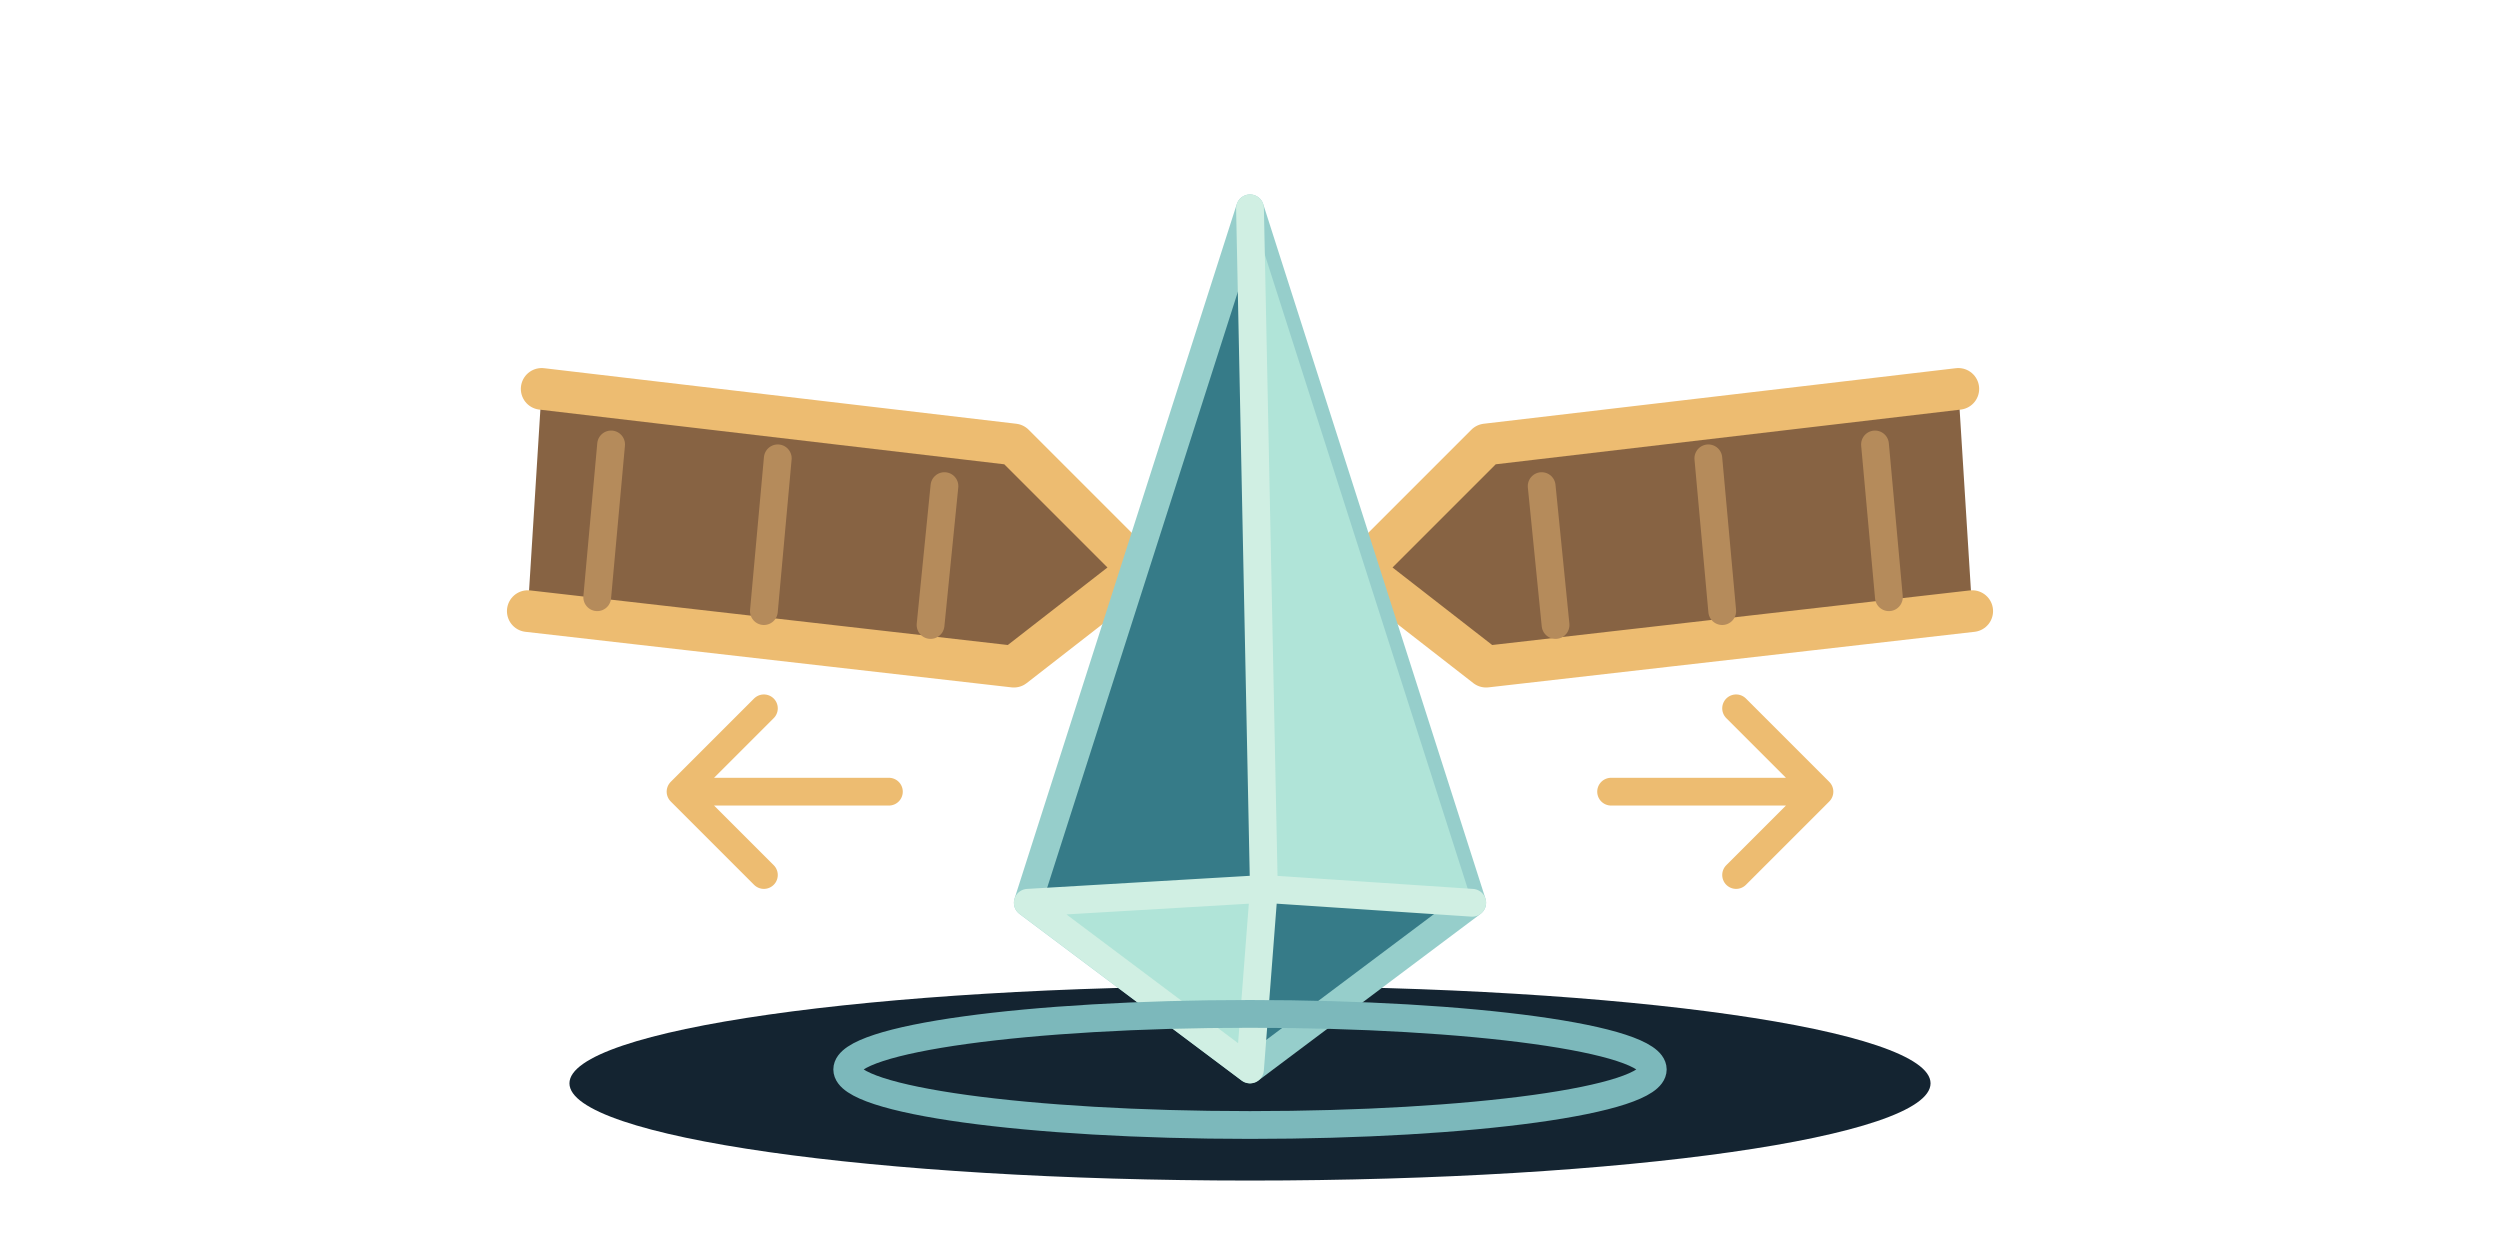
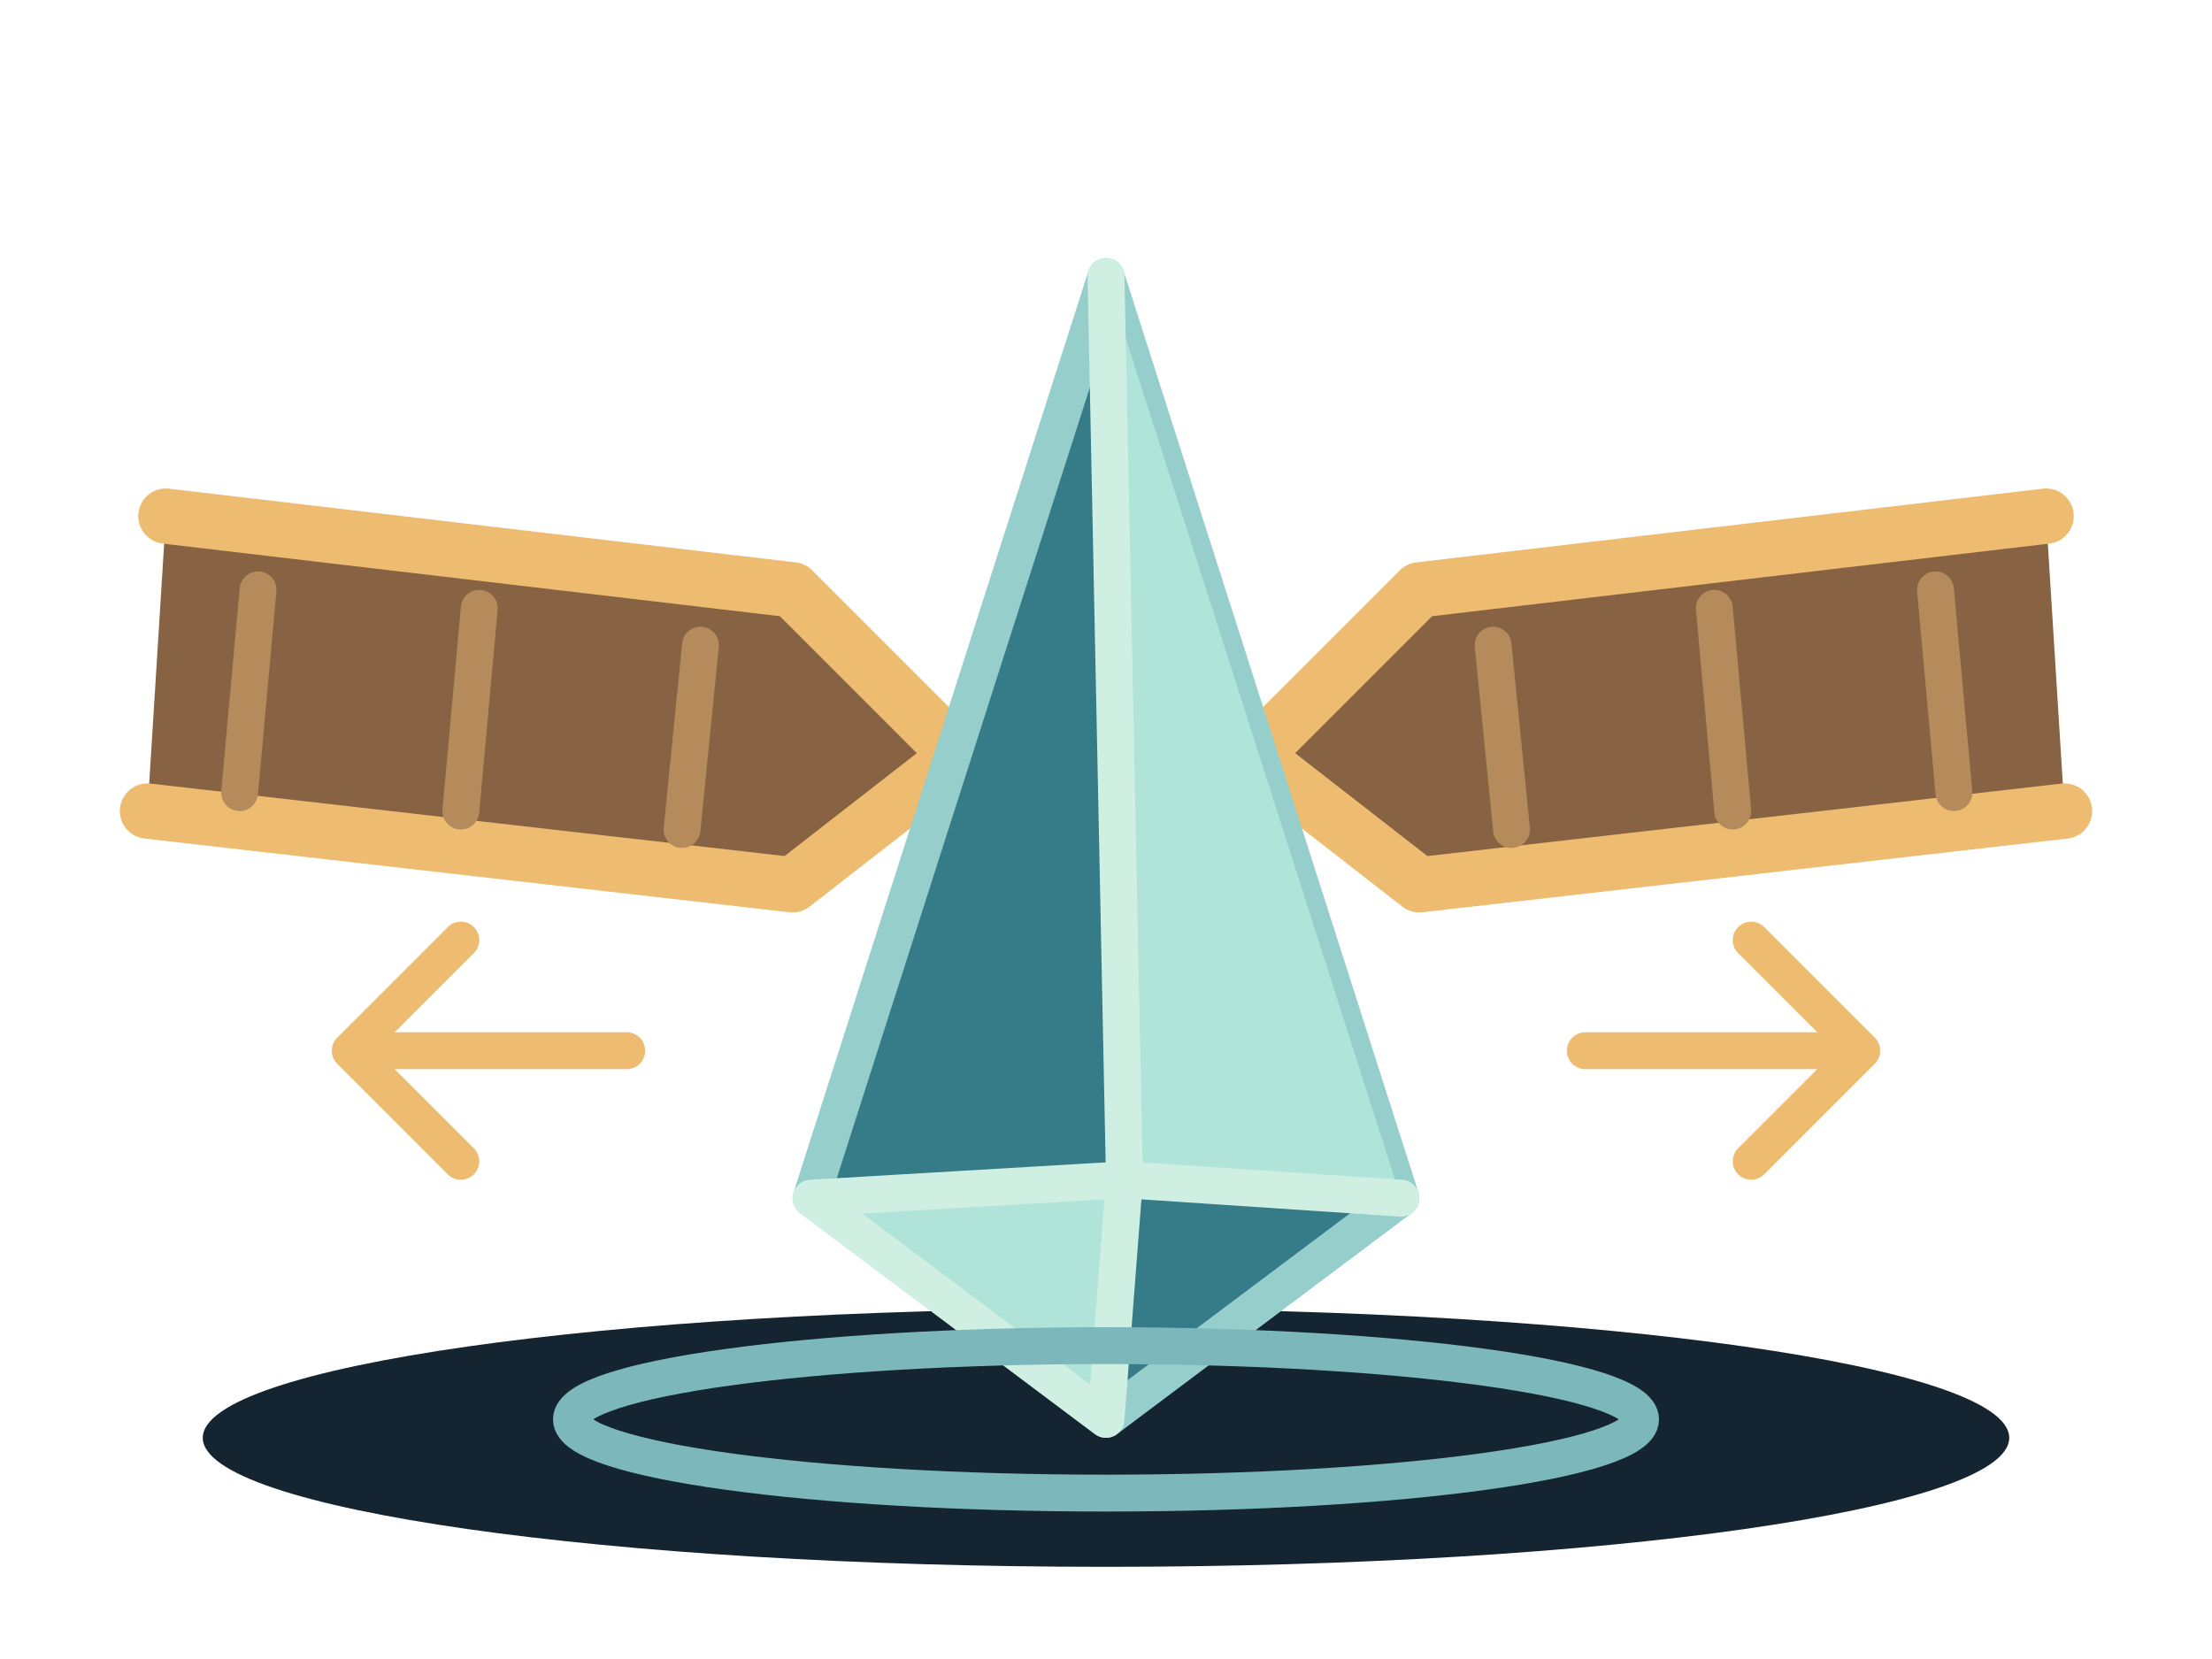
- <svg xmlns="http://www.w3.org/2000/svg" width="180" height="90" viewBox="0 0 180 90">
+ <svg xmlns="http://www.w3.org/2000/svg" width="120" height="90" viewBox="30 0 120 90">
  <ellipse cx="90" cy="78" rx="49" ry="7" fill="#142431" />
  <g stroke-width="2" stroke-linecap="round" stroke-linejoin="round">
    <path d="m39 28 34 4 9 9-9 7-35-4m103-16-34 4-9 9 9 7 35-4" fill="#876343" stroke="#edbc71" stroke-width="3" />
    <path d="m44 32-1 11m13-10-1 11m13-9-1 10m68-13 1 11m-13-10 1 11m-13-9 1 10" stroke="#b58b5b" />
    <path d="m90 15 16 50-16 12-16-12Z" fill="#367b88" stroke="#96cecb" />
    <path d="m90 15 1 49 15 1m-15-1-1 13-16-12Z" fill="#b0e4d8" stroke="#d0efe3" />
    <path d="M64 57H49l6-6m-6 6 6 6m61-6h15l-6-6m6 6-6 6" fill="none" stroke="#edbc71" />
    <ellipse cx="90" cy="77" rx="29" ry="4" fill="none" stroke="#7cb8bb" />
  </g>
</svg>
